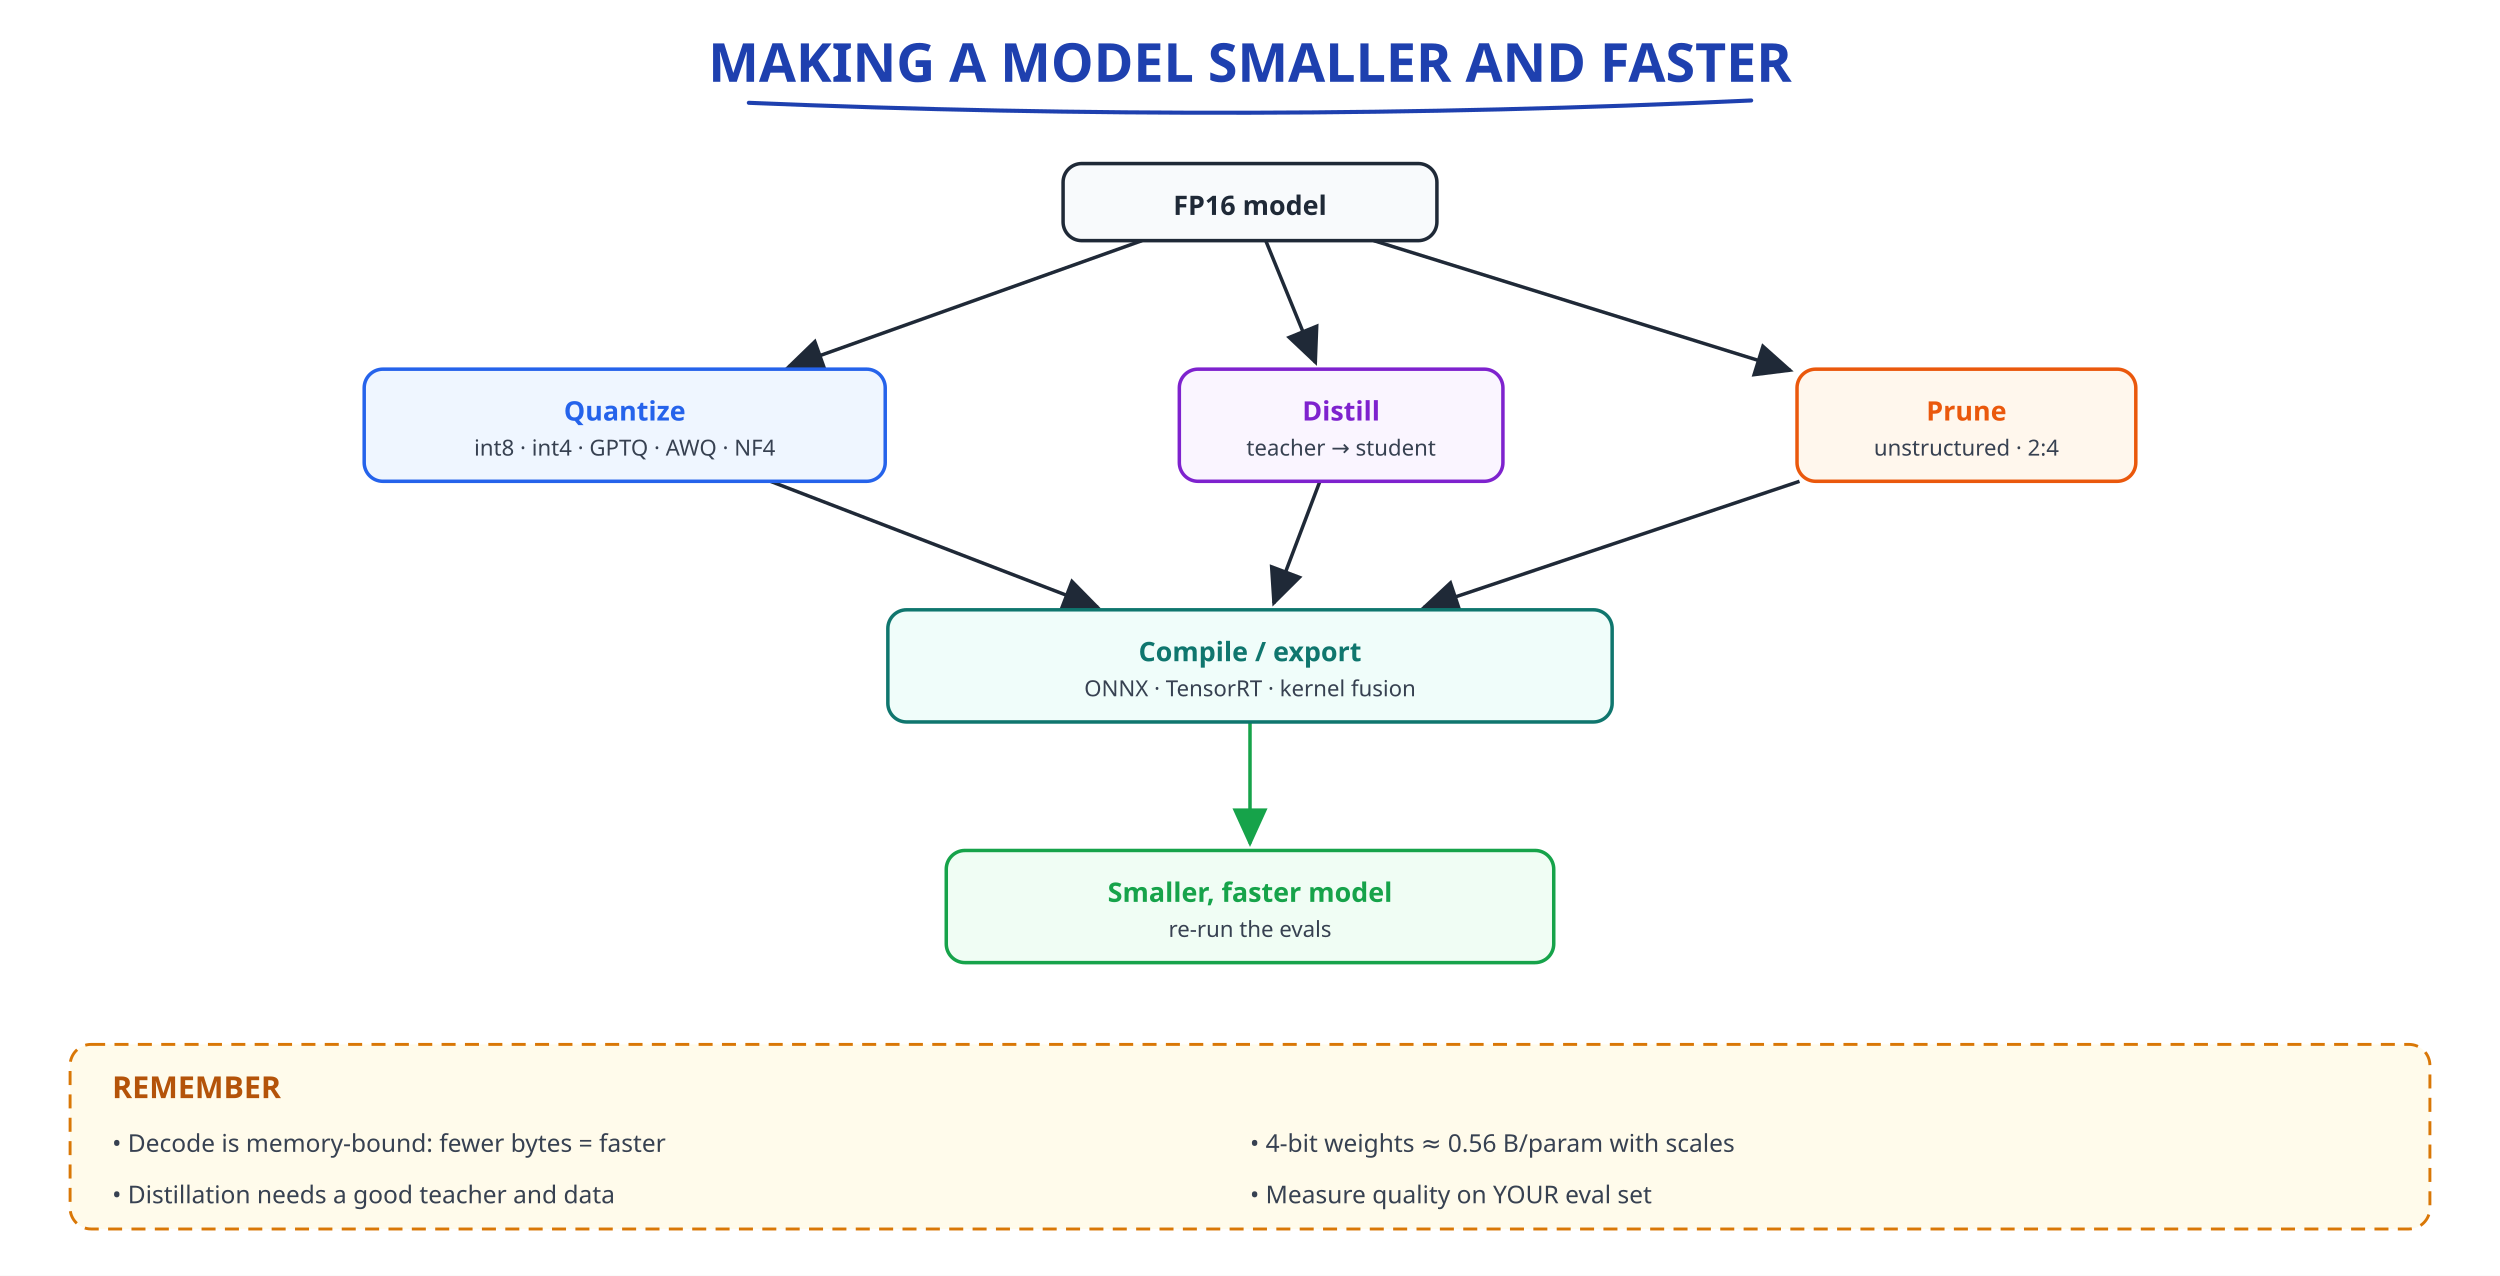
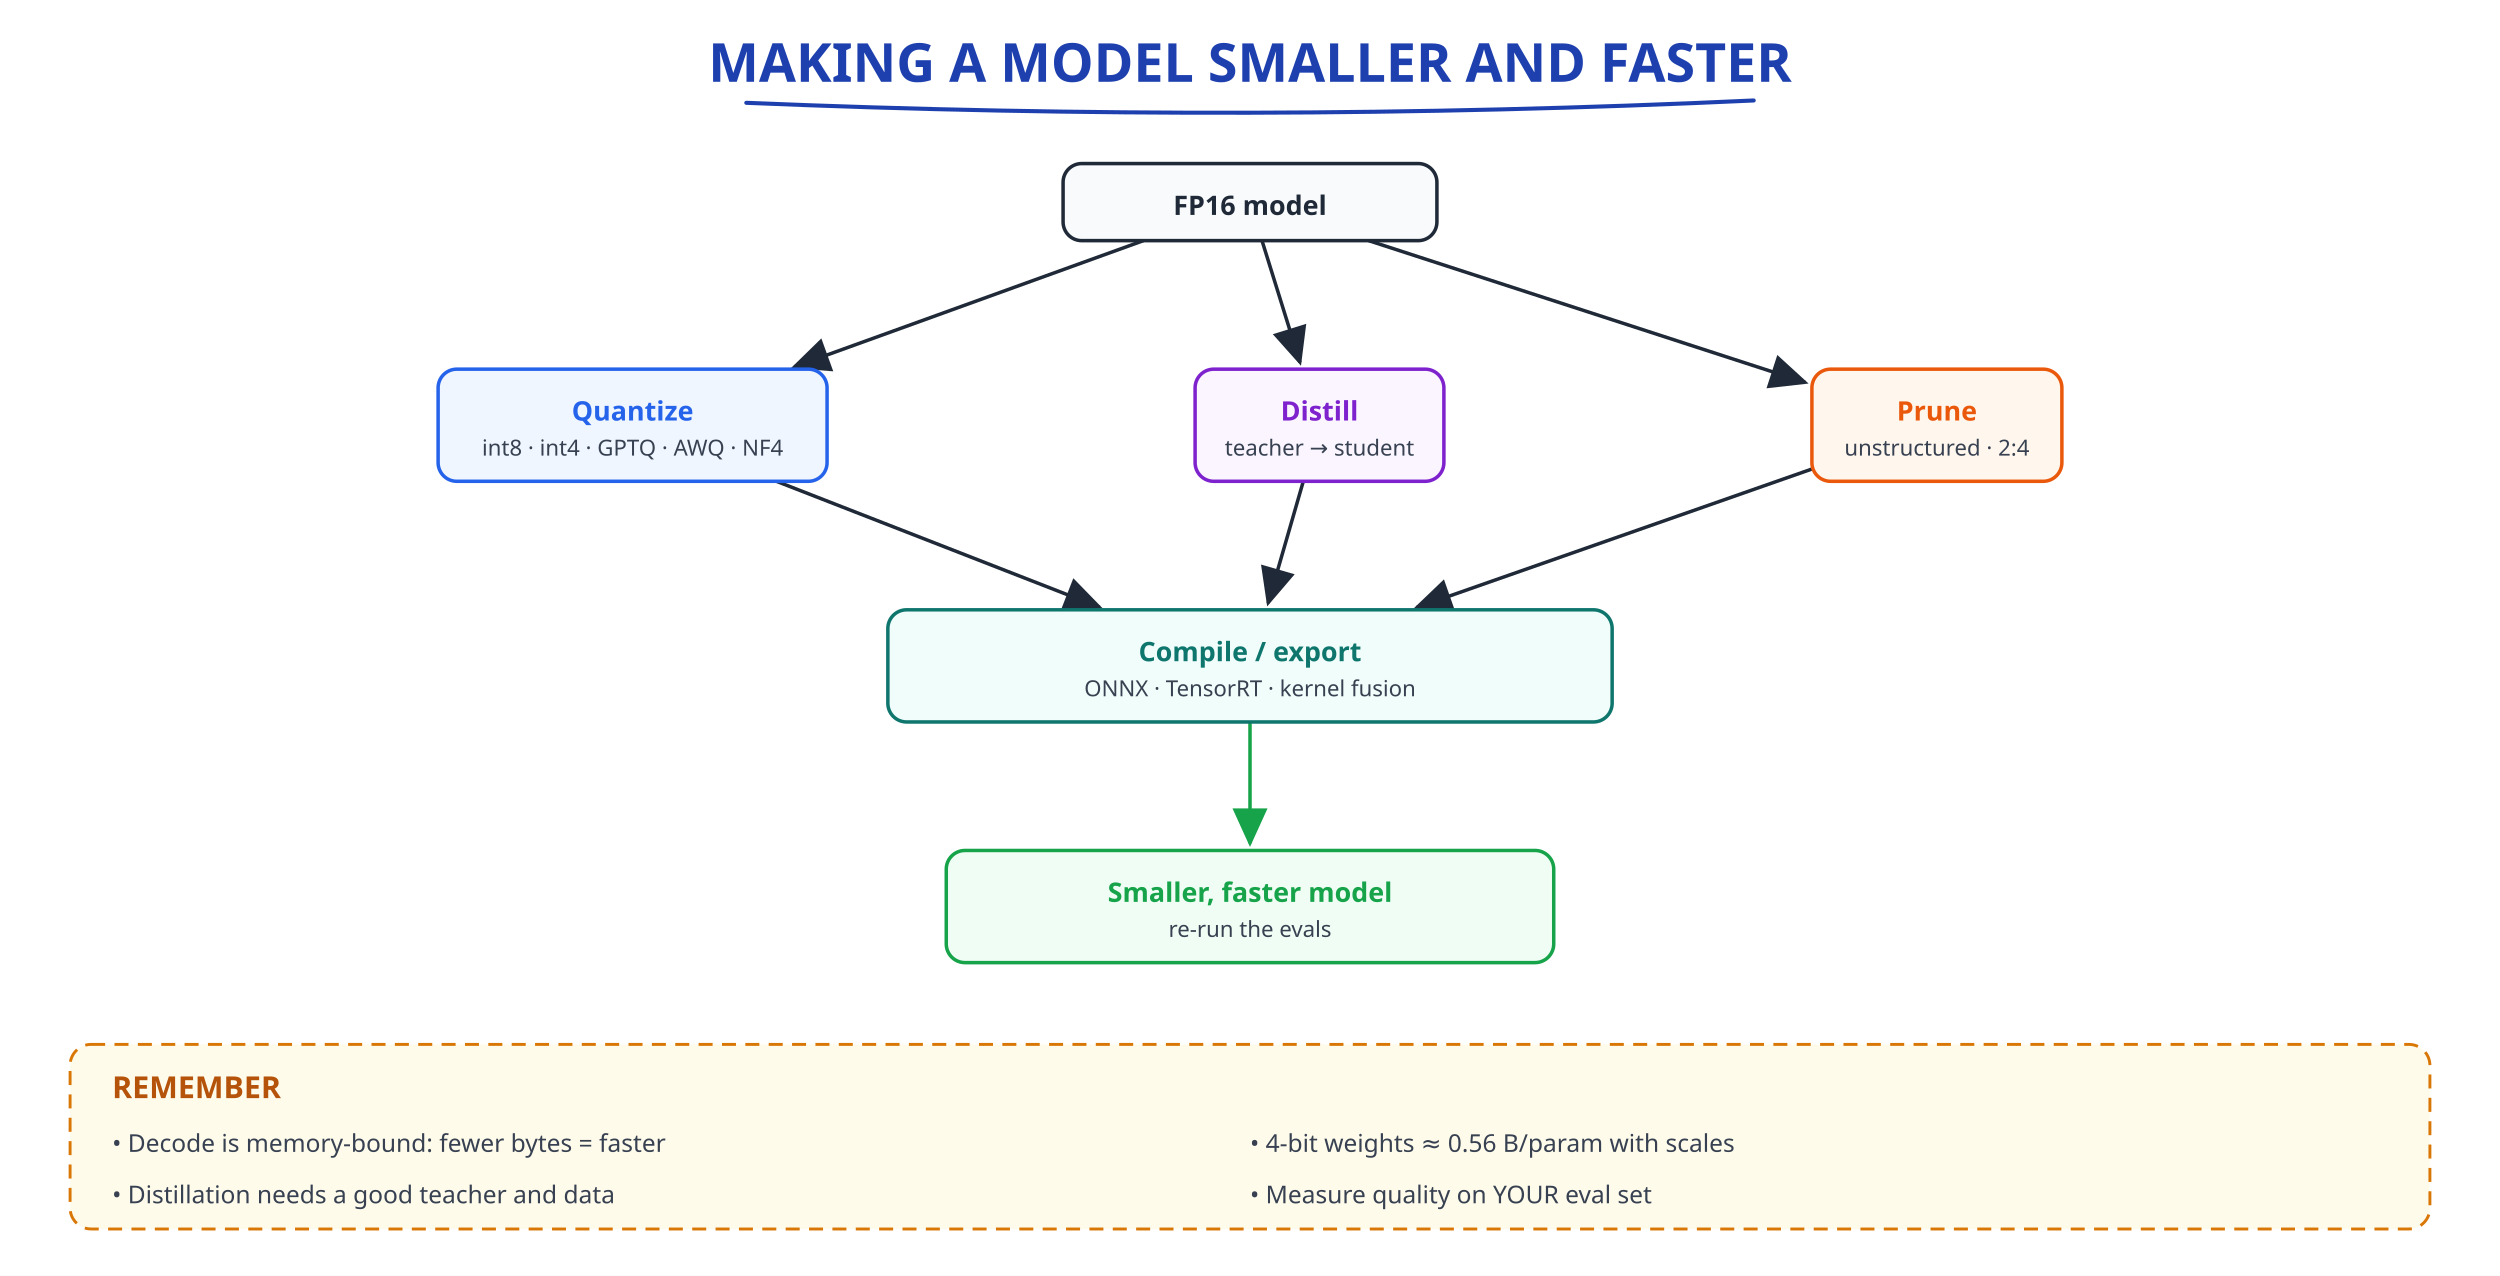
<svg xmlns="http://www.w3.org/2000/svg" width="2140" height="1092" viewBox="0 0 2140 1092">
  <defs>
    <marker id="ah-blue" markerWidth="12" markerHeight="10" refX="10" refY="5" orient="auto">
      <path d="M0,0 L11,5 L0,10 z" fill="#2563eb" />
    </marker>
    <marker id="ah-green" markerWidth="12" markerHeight="10" refX="10" refY="5" orient="auto">
      <path d="M0,0 L11,5 L0,10 z" fill="#16a34a" />
    </marker>
    <marker id="ah-orange" markerWidth="12" markerHeight="10" refX="10" refY="5" orient="auto">
      <path d="M0,0 L11,5 L0,10 z" fill="#ea580c" />
    </marker>
    <marker id="ah-purple" markerWidth="12" markerHeight="10" refX="10" refY="5" orient="auto">
      <path d="M0,0 L11,5 L0,10 z" fill="#7e22ce" />
    </marker>
    <marker id="ah-pink" markerWidth="12" markerHeight="10" refX="10" refY="5" orient="auto">
      <path d="M0,0 L11,5 L0,10 z" fill="#db2777" />
    </marker>
    <marker id="ah-red" markerWidth="12" markerHeight="10" refX="10" refY="5" orient="auto">
      <path d="M0,0 L11,5 L0,10 z" fill="#dc2626" />
    </marker>
    <marker id="ah-ink" markerWidth="12" markerHeight="10" refX="10" refY="5" orient="auto">
      <path d="M0,0 L11,5 L0,10 z" fill="#1f2937" />
    </marker>
    <marker id="ah-teal" markerWidth="12" markerHeight="10" refX="10" refY="5" orient="auto">
      <path d="M0,0 L11,5 L0,10 z" fill="#0f766e" />
    </marker>
  </defs>
  <rect width="2140" height="1092" fill="#ffffff" />
  <text x="1070.0" y="70" font-family="Marker Felt" font-size="46" fill="#1e40af" text-anchor="middle" font-weight="bold">MAKING A MODEL SMALLER AND FASTER</text>
-   <path d="M641.0,88 Q1070.0,106 1499.0,86" stroke="#1e40af" stroke-width="3.5" fill="none" stroke-linecap="round" />
-   <line x1="977.522" y1="206.0" x2="674.914" y2="313.983" stroke="#1f2937" stroke-width="3" marker-end="url(#ah-ink)" />
-   <line x1="1083.476" y1="206.0" x2="1126.13" y2="310.445" stroke="#1f2937" stroke-width="3" marker-end="url(#ah-ink)" />
-   <line x1="1175.954" y1="206.0" x2="1532.521" y2="317.055" stroke="#1f2937" stroke-width="3" marker-end="url(#ah-ink)" />
-   <line x1="659.468" y1="412.0" x2="939.682" y2="519.845" stroke="#1f2937" stroke-width="3" marker-end="url(#ah-ink)" />
-   <line x1="1129.825" y1="412.0" x2="1090.299" y2="516.389" stroke="#1f2937" stroke-width="3" marker-end="url(#ah-ink)" />
-   <line x1="1540.357" y1="412.0" x2="1218.581" y2="520.089" stroke="#1f2937" stroke-width="3" marker-end="url(#ah-ink)" />
+   <path d="M638.844,88 Q1070.0,106 1501.156,86" stroke="#1e40af" stroke-width="3.5" fill="none" stroke-linecap="round" />
+   <line x1="978.688" y1="206.0" x2="679.96" y2="313.961" stroke="#1f2937" stroke-width="3" marker-end="url(#ah-ink)" />
+   <line x1="1080.277" y1="206.0" x2="1112.751" y2="310.271" stroke="#1f2937" stroke-width="3" marker-end="url(#ah-ink)" />
+   <line x1="1171.589" y1="206.0" x2="1545.286" y2="327.391" stroke="#1f2937" stroke-width="3" marker-end="url(#ah-ink)" />
+   <line x1="664.646" y1="412.0" x2="941.264" y2="519.821" stroke="#1f2937" stroke-width="3" marker-end="url(#ah-ink)" />
+   <line x1="1115.624" y1="412.0" x2="1085.525" y2="516.236" stroke="#1f2937" stroke-width="3" marker-end="url(#ah-ink)" />
+   <line x1="1550.992" y1="401.485" x2="1212.669" y2="520.016" stroke="#1f2937" stroke-width="3" marker-end="url(#ah-ink)" />
  <line x1="1070.0" y1="618.0" x2="1070.0" y2="722.0" stroke="#16a34a" stroke-width="3" marker-end="url(#ah-green)" />
  <rect x="910.0" y="140.0" width="320" height="66" rx="16" fill="#f8fafc" stroke="#1f2937" stroke-width="3" />
  <text x="1070.0" y="184.0" font-family="Chalkboard SE" font-size="23" fill="#1f2937" text-anchor="middle" font-weight="bold">FP16 model</text>
-   <rect x="311.75" y="316.0" width="446" height="96" rx="16" fill="#eff6ff" stroke="#2563eb" stroke-width="3" />
-   <text x="534.75" y="360.0" font-family="Chalkboard SE" font-size="23" fill="#2563eb" text-anchor="middle" font-weight="bold">Quantize</text>
-   <text x="534.75" y="390.0" font-family="Chalkboard SE" font-size="19" fill="#374151" text-anchor="middle">int8 · int4 · GPTQ · AWQ · NF4</text>
-   <rect x="1009.5" y="316.0" width="277" height="96" rx="16" fill="#faf5ff" stroke="#7e22ce" stroke-width="3" />
-   <text x="1148.0" y="360.0" font-family="Chalkboard SE" font-size="23" fill="#7e22ce" text-anchor="middle" font-weight="bold">Distill</text>
-   <text x="1148.0" y="390.0" font-family="Chalkboard SE" font-size="19" fill="#374151" text-anchor="middle">teacher → student</text>
-   <rect x="1538.25" y="316.0" width="290" height="96" rx="16" fill="#fff7ed" stroke="#ea580c" stroke-width="3" />
-   <text x="1683.25" y="360.0" font-family="Chalkboard SE" font-size="23" fill="#ea580c" text-anchor="middle" font-weight="bold">Prune</text>
-   <text x="1683.25" y="390.0" font-family="Chalkboard SE" font-size="19" fill="#374151" text-anchor="middle">unstructured · 2:4</text>
+   <rect x="375.023" y="316.0" width="332.953" height="96" rx="16" fill="#eff6ff" stroke="#2563eb" stroke-width="3" />
+   <text x="541.5" y="360.0" font-family="Chalkboard SE" font-size="23" fill="#2563eb" text-anchor="middle" font-weight="bold">Quantize</text>
+   <text x="541.5" y="390.0" font-family="Chalkboard SE" font-size="19" fill="#374151" text-anchor="middle">int8 · int4 · GPTQ · AWQ · NF4</text>
+   <rect x="1023.0" y="316.0" width="212.969" height="96" rx="16" fill="#faf5ff" stroke="#7e22ce" stroke-width="3" />
+   <text x="1129.484" y="360.0" font-family="Chalkboard SE" font-size="23" fill="#7e22ce" text-anchor="middle" font-weight="bold">Distill</text>
+   <text x="1129.484" y="390.0" font-family="Chalkboard SE" font-size="19" fill="#374151" text-anchor="middle">teacher → student</text>
+   <rect x="1550.992" y="316.0" width="213.984" height="96" rx="16" fill="#fff7ed" stroke="#ea580c" stroke-width="3" />
+   <text x="1657.984" y="360.0" font-family="Chalkboard SE" font-size="23" fill="#ea580c" text-anchor="middle" font-weight="bold">Prune</text>
+   <text x="1657.984" y="390.0" font-family="Chalkboard SE" font-size="19" fill="#374151" text-anchor="middle">unstructured · 2:4</text>
  <rect x="760.0" y="522.0" width="620" height="96" rx="16" fill="#f0fdfa" stroke="#0f766e" stroke-width="3" />
  <text x="1070.0" y="566.0" font-family="Chalkboard SE" font-size="23" fill="#0f766e" text-anchor="middle" font-weight="bold">Compile / export</text>
  <text x="1070.0" y="596.0" font-family="Chalkboard SE" font-size="19" fill="#374151" text-anchor="middle">ONNX · TensorRT · kernel fusion</text>
  <rect x="810.0" y="728.0" width="520" height="96" rx="16" fill="#f0fdf4" stroke="#16a34a" stroke-width="3" />
  <text x="1070.0" y="772.0" font-family="Chalkboard SE" font-size="23" fill="#16a34a" text-anchor="middle" font-weight="bold">Smaller, faster model</text>
  <text x="1070.0" y="802.0" font-family="Chalkboard SE" font-size="19" fill="#374151" text-anchor="middle">re-run the evals</text>
  <rect x="60" y="894" width="2020" height="158" rx="18" fill="#fffbeb" stroke="#d97706" stroke-width="2.5" stroke-dasharray="12 8" />
  <text x="96" y="940" font-family="Marker Felt" font-size="26" fill="#b45309" font-weight="bold">REMEMBER</text>
  <text x="96.0" y="986" font-family="Chalkboard SE" font-size="21" fill="#374151">• Decode is memory-bound: fewer bytes = faster</text>
  <text x="1070.0" y="986" font-family="Chalkboard SE" font-size="21" fill="#374151">• 4-bit weights ≈ 0.56 B/param with scales</text>
  <text x="96.0" y="1030" font-family="Chalkboard SE" font-size="21" fill="#374151">• Distillation needs a good teacher and data</text>
  <text x="1070.0" y="1030" font-family="Chalkboard SE" font-size="21" fill="#374151">• Measure quality on YOUR eval set</text>
</svg>
